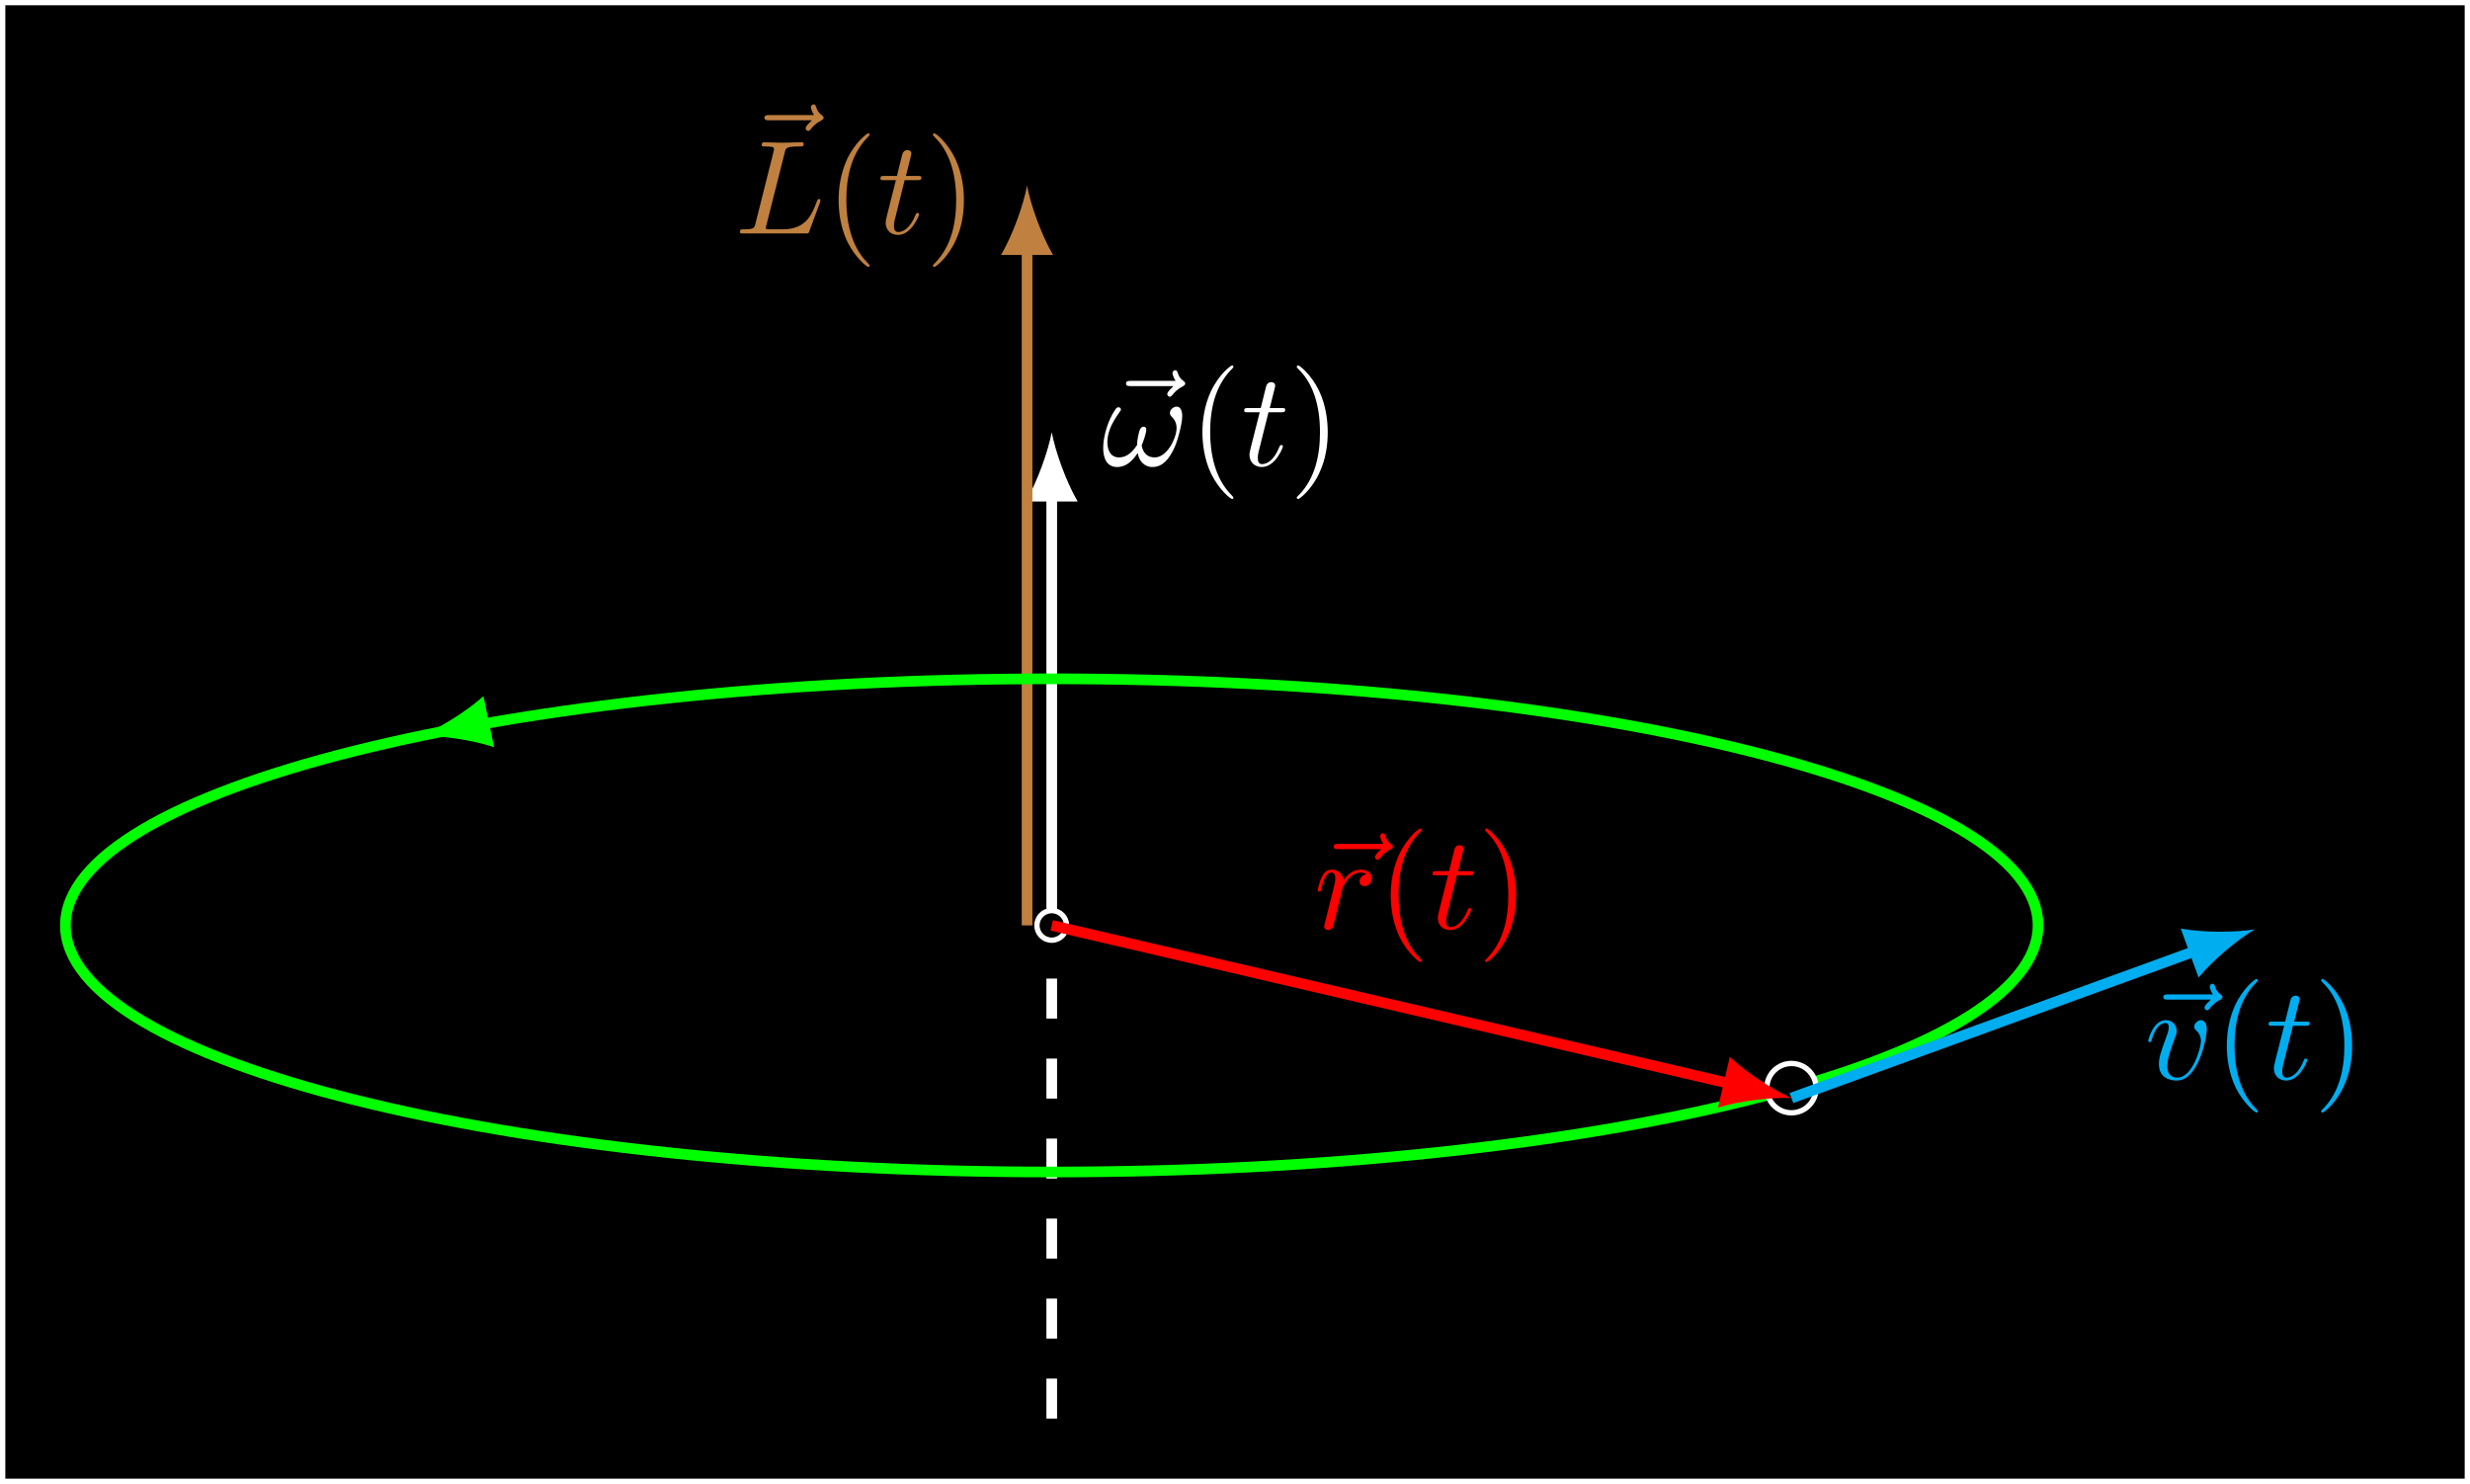
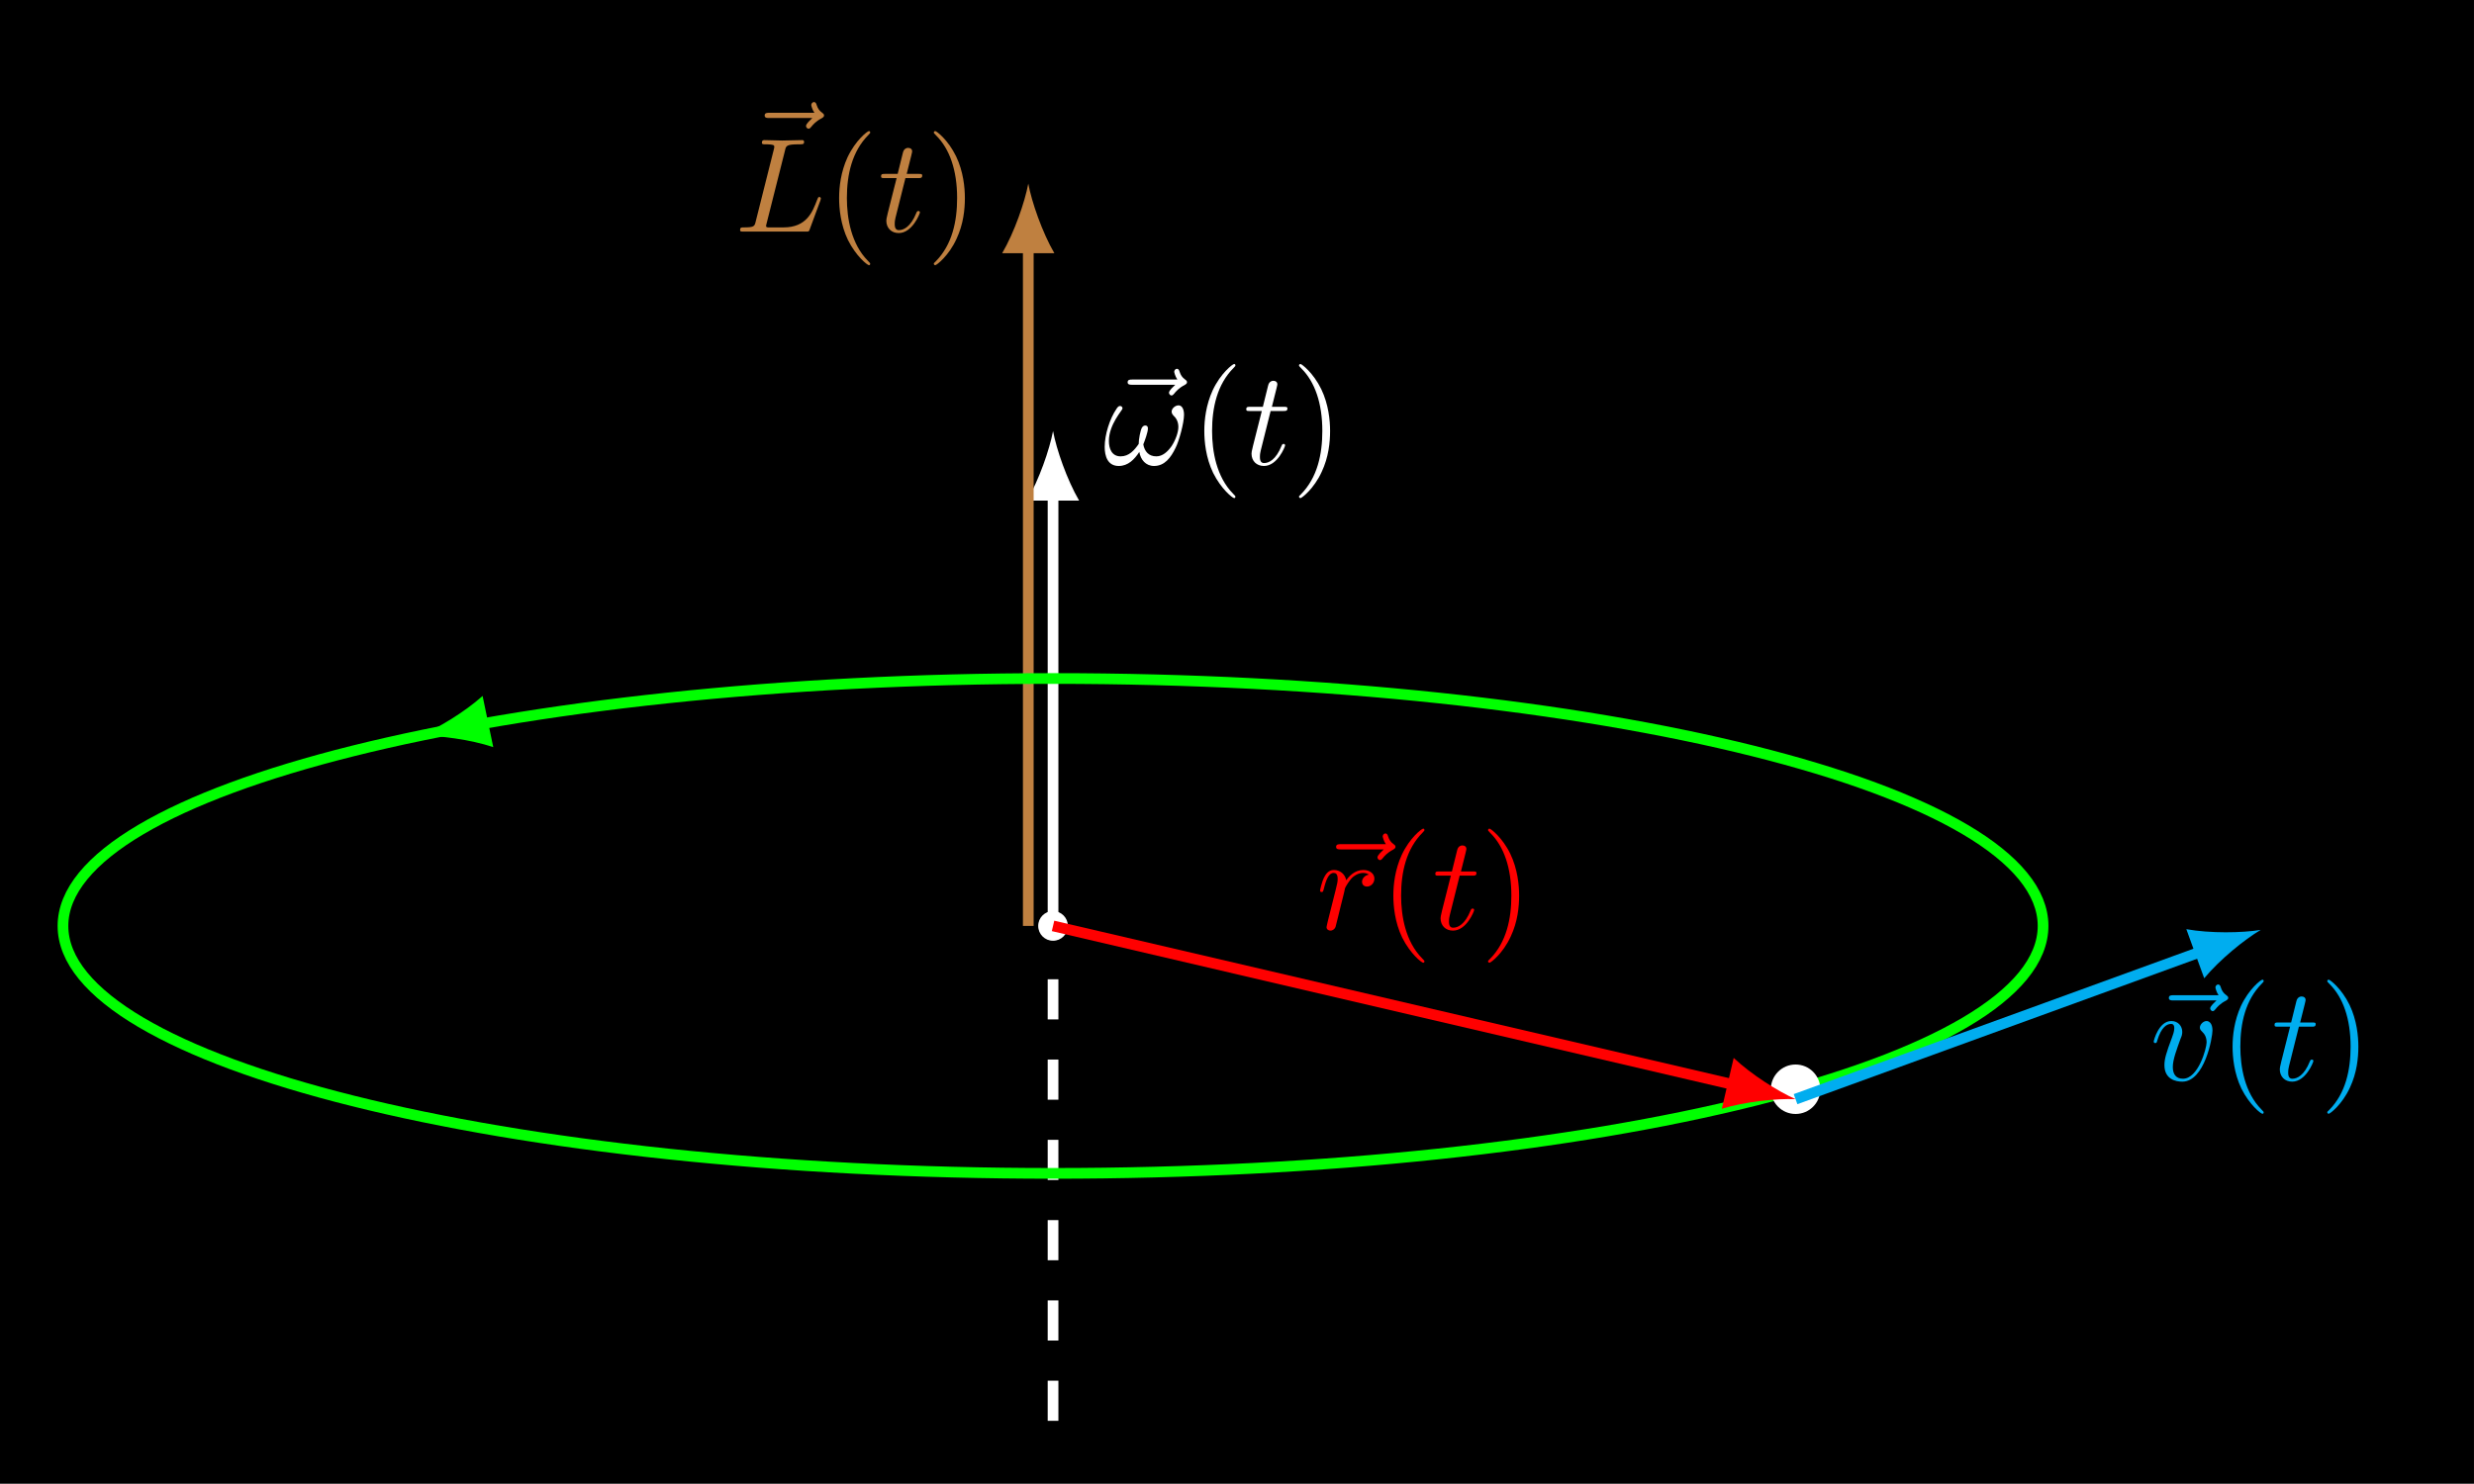
- <svg xmlns="http://www.w3.org/2000/svg" xmlns:xlink="http://www.w3.org/1999/xlink" width="184.568pt" height="110.886pt" viewBox="0 0 184.568 110.886" version="1.1">
+ <svg xmlns="http://www.w3.org/2000/svg" xmlns:xlink="http://www.w3.org/1999/xlink" width="184.169pt" height="110.487pt" viewBox="0 0 184.169 110.487" version="1.1">
  <defs>
    <g>
      <symbol overflow="visible" id="glyph0-0">
        <path style="stroke:none;" d="" />
      </symbol>
      <symbol overflow="visible" id="glyph0-1">
        <path style="stroke:none;" d="M 5.359 -5.938 C 5.219 -5.797 4.891 -5.516 4.891 -5.344 C 4.891 -5.25 4.984 -5.141 5.078 -5.141 C 5.172 -5.141 5.219 -5.219 5.281 -5.281 C 5.391 -5.422 5.625 -5.703 6.062 -5.922 C 6.125 -5.969 6.234 -6.016 6.234 -6.125 C 6.234 -6.234 6.156 -6.281 6.094 -6.328 C 5.875 -6.484 5.766 -6.656 5.688 -6.891 C 5.656 -6.984 5.625 -7.125 5.484 -7.125 C 5.344 -7.125 5.281 -6.984 5.281 -6.906 C 5.281 -6.859 5.359 -6.547 5.516 -6.328 L 2.156 -6.328 C 2 -6.328 1.812 -6.328 1.812 -6.125 C 1.812 -5.938 2 -5.938 2.156 -5.938 Z M 5.359 -5.938 " />
      </symbol>
      <symbol overflow="visible" id="glyph0-2">
        <path style="stroke:none;" d="M 6.031 -3.703 C 6.031 -4.156 5.859 -4.406 5.625 -4.406 C 5.375 -4.406 5.109 -4.172 5.109 -3.938 C 5.109 -3.844 5.156 -3.734 5.25 -3.641 C 5.422 -3.484 5.609 -3.219 5.609 -2.797 C 5.609 -2.406 5.406 -1.828 5.109 -1.375 C 4.812 -0.953 4.438 -0.609 3.969 -0.609 C 3.406 -0.609 3.094 -0.969 3 -1.5 C 3.109 -1.766 3.344 -2.406 3.344 -2.688 C 3.344 -2.797 3.297 -2.906 3.156 -2.906 C 3.078 -2.906 2.969 -2.875 2.891 -2.734 C 2.781 -2.531 2.656 -1.891 2.656 -1.531 C 2.328 -1.062 1.938 -0.609 1.312 -0.609 C 0.641 -0.609 0.438 -1.203 0.438 -1.75 C 0.438 -3 1.453 -4.047 1.453 -4.172 C 1.453 -4.281 1.375 -4.359 1.266 -4.359 C 1.141 -4.359 1.062 -4.234 1 -4.141 C 0.5 -3.406 0.125 -2.219 0.125 -1.312 C 0.125 -0.625 0.344 0.109 1.172 0.109 C 1.875 0.109 2.344 -0.391 2.703 -0.938 C 2.797 -0.359 3.188 0.109 3.797 0.109 C 4.578 0.109 5.047 -0.5 5.406 -1.25 C 5.656 -1.734 6.031 -3.094 6.031 -3.703 Z M 6.031 -3.703 " />
      </symbol>
      <symbol overflow="visible" id="glyph0-3">
        <path style="stroke:none;" d="M 2.047 -3.984 L 2.984 -3.984 C 3.188 -3.984 3.297 -3.984 3.297 -4.188 C 3.297 -4.297 3.188 -4.297 3.016 -4.297 L 2.141 -4.297 C 2.5 -5.719 2.547 -5.906 2.547 -5.969 C 2.547 -6.141 2.422 -6.234 2.25 -6.234 C 2.219 -6.234 1.938 -6.234 1.859 -5.875 L 1.469 -4.297 L 0.531 -4.297 C 0.328 -4.297 0.234 -4.297 0.234 -4.109 C 0.234 -3.984 0.312 -3.984 0.516 -3.984 L 1.391 -3.984 C 0.672 -1.156 0.625 -0.984 0.625 -0.812 C 0.625 -0.266 1 0.109 1.547 0.109 C 2.562 0.109 3.125 -1.344 3.125 -1.422 C 3.125 -1.531 3.047 -1.531 3.016 -1.531 C 2.922 -1.531 2.906 -1.5 2.859 -1.391 C 2.438 -0.344 1.906 -0.109 1.562 -0.109 C 1.359 -0.109 1.25 -0.234 1.25 -0.562 C 1.25 -0.812 1.281 -0.875 1.312 -1.047 Z M 2.047 -3.984 " />
      </symbol>
      <symbol overflow="visible" id="glyph0-4">
        <path style="stroke:none;" d="M 3.734 -6.031 C 3.812 -6.391 3.844 -6.5 4.781 -6.5 C 5.078 -6.5 5.156 -6.5 5.156 -6.688 C 5.156 -6.812 5.047 -6.812 5 -6.812 C 4.672 -6.812 3.859 -6.781 3.531 -6.781 C 3.234 -6.781 2.5 -6.812 2.203 -6.812 C 2.141 -6.812 2.016 -6.812 2.016 -6.609 C 2.016 -6.5 2.109 -6.5 2.297 -6.5 C 2.312 -6.5 2.5 -6.5 2.672 -6.484 C 2.844 -6.453 2.938 -6.453 2.938 -6.312 C 2.938 -6.281 2.938 -6.25 2.906 -6.125 L 1.562 -0.781 C 1.469 -0.391 1.453 -0.312 0.656 -0.312 C 0.484 -0.312 0.391 -0.312 0.391 -0.109 C 0.391 0 0.484 0 0.656 0 L 5.281 0 C 5.516 0 5.516 0 5.578 -0.172 L 6.375 -2.328 C 6.406 -2.438 6.406 -2.453 6.406 -2.469 C 6.406 -2.5 6.375 -2.578 6.297 -2.578 C 6.203 -2.578 6.188 -2.516 6.125 -2.359 C 5.781 -1.453 5.344 -0.312 3.625 -0.312 L 2.688 -0.312 C 2.547 -0.312 2.516 -0.312 2.469 -0.312 C 2.359 -0.328 2.328 -0.344 2.328 -0.422 C 2.328 -0.453 2.328 -0.469 2.375 -0.641 Z M 3.734 -6.031 " />
      </symbol>
      <symbol overflow="visible" id="glyph0-5">
        <path style="stroke:none;" d="M 0.875 -0.594 C 0.844 -0.438 0.781 -0.203 0.781 -0.156 C 0.781 0.016 0.922 0.109 1.078 0.109 C 1.203 0.109 1.375 0.031 1.453 -0.172 C 1.469 -0.203 1.797 -1.562 1.844 -1.75 C 1.922 -2.078 2.109 -2.766 2.156 -3.047 C 2.203 -3.172 2.484 -3.641 2.719 -3.859 C 2.797 -3.922 3.094 -4.188 3.516 -4.188 C 3.781 -4.188 3.922 -4.062 3.938 -4.062 C 3.641 -4.016 3.422 -3.781 3.422 -3.516 C 3.422 -3.359 3.531 -3.172 3.797 -3.172 C 4.062 -3.172 4.344 -3.406 4.344 -3.766 C 4.344 -4.109 4.031 -4.406 3.516 -4.406 C 2.875 -4.406 2.438 -3.922 2.25 -3.641 C 2.156 -4.094 1.797 -4.406 1.328 -4.406 C 0.875 -4.406 0.688 -4.016 0.594 -3.844 C 0.422 -3.5 0.297 -2.906 0.297 -2.875 C 0.297 -2.766 0.391 -2.766 0.406 -2.766 C 0.516 -2.766 0.516 -2.781 0.578 -3 C 0.75 -3.703 0.953 -4.188 1.312 -4.188 C 1.469 -4.188 1.609 -4.109 1.609 -3.734 C 1.609 -3.516 1.578 -3.406 1.453 -2.891 Z M 0.875 -0.594 " />
      </symbol>
      <symbol overflow="visible" id="glyph0-6">
        <path style="stroke:none;" d="M 4.672 -3.703 C 4.672 -4.25 4.406 -4.406 4.234 -4.406 C 3.984 -4.406 3.734 -4.141 3.734 -3.922 C 3.734 -3.797 3.781 -3.734 3.891 -3.625 C 4.109 -3.422 4.234 -3.172 4.234 -2.812 C 4.234 -2.391 3.625 -0.109 2.469 -0.109 C 1.953 -0.109 1.719 -0.453 1.719 -0.984 C 1.719 -1.531 2 -2.266 2.297 -3.094 C 2.375 -3.266 2.422 -3.406 2.422 -3.594 C 2.422 -4.031 2.109 -4.406 1.609 -4.406 C 0.672 -4.406 0.297 -2.953 0.297 -2.875 C 0.297 -2.766 0.391 -2.766 0.406 -2.766 C 0.516 -2.766 0.516 -2.797 0.562 -2.953 C 0.859 -3.953 1.281 -4.188 1.578 -4.188 C 1.656 -4.188 1.828 -4.188 1.828 -3.875 C 1.828 -3.625 1.719 -3.344 1.656 -3.172 C 1.219 -2.016 1.094 -1.562 1.094 -1.125 C 1.094 -0.047 1.969 0.109 2.422 0.109 C 4.094 0.109 4.672 -3.188 4.672 -3.703 Z M 4.672 -3.703 " />
      </symbol>
      <symbol overflow="visible" id="glyph1-0">
        <path style="stroke:none;" d="" />
      </symbol>
      <symbol overflow="visible" id="glyph1-1">
        <path style="stroke:none;" d="M 3.297 2.391 C 3.297 2.359 3.297 2.344 3.125 2.172 C 1.891 0.922 1.562 -0.969 1.562 -2.5 C 1.562 -4.234 1.938 -5.969 3.172 -7.203 C 3.297 -7.328 3.297 -7.344 3.297 -7.375 C 3.297 -7.453 3.266 -7.484 3.203 -7.484 C 3.094 -7.484 2.203 -6.797 1.609 -5.531 C 1.109 -4.438 0.984 -3.328 0.984 -2.5 C 0.984 -1.719 1.094 -0.516 1.641 0.625 C 2.25 1.844 3.094 2.5 3.203 2.5 C 3.266 2.5 3.297 2.469 3.297 2.391 Z M 3.297 2.391 " />
      </symbol>
      <symbol overflow="visible" id="glyph1-2">
        <path style="stroke:none;" d="M 2.875 -2.5 C 2.875 -3.266 2.766 -4.469 2.219 -5.609 C 1.625 -6.828 0.766 -7.484 0.672 -7.484 C 0.609 -7.484 0.562 -7.438 0.562 -7.375 C 0.562 -7.344 0.562 -7.328 0.75 -7.141 C 1.734 -6.156 2.297 -4.578 2.297 -2.5 C 2.297 -0.781 1.938 0.969 0.703 2.219 C 0.562 2.344 0.562 2.359 0.562 2.391 C 0.562 2.453 0.609 2.5 0.672 2.5 C 0.766 2.5 1.672 1.812 2.25 0.547 C 2.766 -0.547 2.875 -1.656 2.875 -2.5 Z M 2.875 -2.5 " />
      </symbol>
    </g>
    <clipPath id="clip1">
-       <path d="M 0 0 L 184.566 0 L 184.566 110.887 L 0 110.887 Z M 0 0 " />
+       <path d="M 0 0 L 184.168 0 L 184.168 110.488 L 0 110.488 Z M 0 0 " />
    </clipPath>
  </defs>
  <g id="surface1">
    <g clip-path="url(#clip1)" clip-rule="nonzero">
-       <path style="fill-rule:nonzero;fill:rgb(0%,0%,0%);fill-opacity:1;stroke-width:0.399;stroke-linecap:butt;stroke-linejoin:miter;stroke:rgb(100%,100%,100%);stroke-opacity:1;stroke-miterlimit:10;" d="M -78.389 32.161 L -78.389 142.654 L 105.783 142.654 L 105.783 32.161 Z M -78.389 32.161 " transform="matrix(1,0,0,-1,78.588,142.849)" />
+       <path style=" stroke:none;fill-rule:nonzero;fill:rgb(0%,0%,0%);fill-opacity:1;" d="M 0 110.484 L 0 -0.004 L 184.172 -0.004 L 184.172 110.484 Z M 0 110.484 " />
    </g>
-     <path style="fill:none;stroke-width:0.797;stroke-linecap:butt;stroke-linejoin:miter;stroke:rgb(100%,100%,100%);stroke-opacity:1;stroke-dasharray:2.989,2.989;stroke-miterlimit:10;" d="M 0.002 36.849 L 0.002 73.701 " transform="matrix(1,0,0,-1,78.588,142.849)" />
-     <path style="fill:none;stroke-width:0.797;stroke-linecap:butt;stroke-linejoin:miter;stroke:rgb(100%,100%,100%);stroke-opacity:1;stroke-miterlimit:10;" d="M 0.002 73.701 L 0.002 105.892 " transform="matrix(1,0,0,-1,78.588,142.849)" />
-     <path style=" stroke:none;fill-rule:nonzero;fill:rgb(100%,100%,100%);fill-opacity:1;" d="M 78.59 32.297 C 78.328 33.676 77.551 35.922 76.645 37.477 L 80.531 37.477 C 79.625 35.922 78.848 33.676 78.59 32.297 " />
+     <path style="fill:none;stroke-width:0.797;stroke-linecap:butt;stroke-linejoin:miter;stroke:rgb(100%,100%,100%);stroke-opacity:1;stroke-dasharray:2.989,2.989;stroke-miterlimit:10;" d="M 0.002 36.852 L 0.002 73.704 " transform="matrix(1,0,0,-1,78.389,142.649)" />
+     <path style="fill:none;stroke-width:0.797;stroke-linecap:butt;stroke-linejoin:miter;stroke:rgb(100%,100%,100%);stroke-opacity:1;stroke-miterlimit:10;" d="M 0.002 73.704 L 0.002 105.891 " transform="matrix(1,0,0,-1,78.389,142.649)" />
+     <path style=" stroke:none;fill-rule:nonzero;fill:rgb(100%,100%,100%);fill-opacity:1;" d="M 78.391 32.098 C 78.129 33.477 77.352 35.723 76.445 37.277 L 80.332 37.277 C 79.426 35.723 78.648 33.477 78.391 32.098 " />
    <g style="fill:rgb(100%,100%,100%);fill-opacity:1;">
-       <use xlink:href="#glyph0-1" x="82.33" y="34.788" />
+       <use xlink:href="#glyph0-1" x="82.13" y="34.589" />
    </g>
    <g style="fill:rgb(100%,100%,100%);fill-opacity:1;">
-       <use xlink:href="#glyph0-2" x="82.31" y="34.788" />
+       <use xlink:href="#glyph0-2" x="82.11" y="34.589" />
    </g>
    <g style="fill:rgb(100%,100%,100%);fill-opacity:1;">
-       <use xlink:href="#glyph1-1" x="88.866" y="34.788" />
+       <use xlink:href="#glyph1-1" x="88.667" y="34.589" />
    </g>
    <g style="fill:rgb(100%,100%,100%);fill-opacity:1;">
-       <use xlink:href="#glyph0-3" x="92.74" y="34.788" />
+       <use xlink:href="#glyph0-3" x="92.541" y="34.589" />
    </g>
    <g style="fill:rgb(100%,100%,100%);fill-opacity:1;">
-       <use xlink:href="#glyph1-2" x="96.338" y="34.788" />
+       <use xlink:href="#glyph1-2" x="96.139" y="34.589" />
    </g>
-     <path style="fill:none;stroke-width:0.797;stroke-linecap:butt;stroke-linejoin:miter;stroke:rgb(75%,50%,25%);stroke-opacity:1;stroke-miterlimit:10;" d="M -1.842 73.701 L -1.842 124.314 " transform="matrix(1,0,0,-1,78.588,142.849)" />
-     <path style=" stroke:none;fill-rule:nonzero;fill:rgb(75%,50%,25%);fill-opacity:1;" d="M 76.746 13.871 C 76.488 15.254 75.711 17.496 74.801 19.051 L 78.688 19.051 C 77.781 17.496 77.004 15.254 76.746 13.871 " />
+     <path style="fill:none;stroke-width:0.797;stroke-linecap:butt;stroke-linejoin:miter;stroke:rgb(75%,50%,25%);stroke-opacity:1;stroke-miterlimit:10;" d="M -1.842 73.704 L -1.842 124.317 " transform="matrix(1,0,0,-1,78.389,142.649)" />
+     <path style=" stroke:none;fill-rule:nonzero;fill:rgb(75%,50%,25%);fill-opacity:1;" d="M 76.547 13.672 C 76.289 15.051 75.512 17.297 74.605 18.852 L 78.488 18.852 C 77.582 17.297 76.805 15.051 76.547 13.672 " />
    <g style="fill:rgb(75%,50%,25%);fill-opacity:1;">
-       <use xlink:href="#glyph0-1" x="55.31" y="14.927" />
+       <use xlink:href="#glyph0-1" x="55.111" y="14.726" />
    </g>
    <g style="fill:rgb(75%,50%,25%);fill-opacity:1;">
-       <use xlink:href="#glyph0-4" x="54.9" y="17.445" />
+       <use xlink:href="#glyph0-4" x="54.701" y="17.245" />
    </g>
    <g style="fill:rgb(75%,50%,25%);fill-opacity:1;">
-       <use xlink:href="#glyph1-1" x="61.68" y="17.445" />
+       <use xlink:href="#glyph1-1" x="61.481" y="17.245" />
    </g>
    <g style="fill:rgb(75%,50%,25%);fill-opacity:1;">
-       <use xlink:href="#glyph0-3" x="65.554" y="17.445" />
+       <use xlink:href="#glyph0-3" x="65.355" y="17.245" />
    </g>
    <g style="fill:rgb(75%,50%,25%);fill-opacity:1;">
-       <use xlink:href="#glyph1-2" x="69.152" y="17.445" />
+       <use xlink:href="#glyph1-2" x="68.953" y="17.245" />
    </g>
-     <path style="fill-rule:nonzero;fill:rgb(0%,0%,0%);fill-opacity:1;stroke-width:0.399;stroke-linecap:butt;stroke-linejoin:miter;stroke:rgb(100%,100%,100%);stroke-opacity:1;stroke-miterlimit:10;" d="M 1.107 73.701 C 1.107 74.314 0.611 74.806 0.002 74.806 C -0.611 74.806 -1.104 74.314 -1.104 73.701 C -1.104 73.091 -0.611 72.595 0.002 72.595 C 0.611 72.595 1.107 73.091 1.107 73.701 Z M 1.107 73.701 " transform="matrix(1,0,0,-1,78.588,142.849)" />
-     <path style="fill:none;stroke-width:0.797;stroke-linecap:butt;stroke-linejoin:miter;stroke:rgb(0%,100%,0%);stroke-opacity:1;stroke-miterlimit:10;" d="M 73.701 73.701 C 73.701 83.876 40.705 92.126 0.002 92.126 C -40.705 92.126 -73.701 83.876 -73.701 73.701 C -73.701 63.525 -40.705 55.275 0.002 55.275 C 40.705 55.275 73.701 63.525 73.701 73.701 Z M 73.701 73.701 " transform="matrix(1,0,0,-1,78.588,142.849)" />
-     <path style=" stroke:none;fill-rule:nonzero;fill:rgb(0%,100%,0%);fill-opacity:1;" d="M 31.441 54.984 C 32.848 54.957 35.207 55.262 36.918 55.832 L 36.125 52.02 C 34.785 53.227 32.742 54.449 31.441 54.984 " />
-     <path style="fill-rule:nonzero;fill:rgb(0%,0%,0%);fill-opacity:1;stroke-width:0.399;stroke-linecap:butt;stroke-linejoin:miter;stroke:rgb(100%,100%,100%);stroke-opacity:1;stroke-miterlimit:10;" d="M 57.119 61.54 C 57.119 62.56 56.295 63.384 55.275 63.384 C 54.26 63.384 53.435 62.56 53.435 61.54 C 53.435 60.525 54.26 59.697 55.275 59.697 C 56.295 59.697 57.119 60.525 57.119 61.54 Z M 57.119 61.54 " transform="matrix(1,0,0,-1,78.588,142.849)" />
-     <path style="fill:none;stroke-width:0.797;stroke-linecap:butt;stroke-linejoin:miter;stroke:rgb(100%,0%,0%);stroke-opacity:1;stroke-miterlimit:10;" d="M 0.002 73.701 L 50.732 61.865 " transform="matrix(1,0,0,-1,78.588,142.849)" />
-     <path style=" stroke:none;fill-rule:nonzero;fill:rgb(100%,0%,0%);fill-opacity:1;" d="M 133.863 82.047 C 132.578 81.48 130.566 80.211 129.258 78.973 L 128.375 82.762 C 130.094 82.23 132.461 81.984 133.863 82.047 " />
+     <path style=" stroke:none;fill-rule:nonzero;fill:rgb(100%,100%,100%);fill-opacity:1;" d="M 79.496 68.945 C 79.496 68.336 79 67.84 78.391 67.84 C 77.777 67.84 77.285 68.336 77.285 68.945 C 77.285 69.559 77.777 70.051 78.391 70.051 C 79 70.051 79.496 69.559 79.496 68.945 Z M 79.496 68.945 " />
+     <path style="fill:none;stroke-width:0.797;stroke-linecap:butt;stroke-linejoin:miter;stroke:rgb(0%,100%,0%);stroke-opacity:1;stroke-miterlimit:10;" d="M 73.701 73.704 C 73.701 83.879 40.705 92.126 0.002 92.126 C -40.705 92.126 -73.701 83.879 -73.701 73.704 C -73.701 63.524 -40.705 55.278 0.002 55.278 C 40.705 55.278 73.701 63.524 73.701 73.704 Z M 73.701 73.704 " transform="matrix(1,0,0,-1,78.389,142.649)" />
+     <path style=" stroke:none;fill-rule:nonzero;fill:rgb(0%,100%,0%);fill-opacity:1;" d="M 31.242 54.785 C 32.648 54.758 35.008 55.059 36.719 55.633 L 35.926 51.82 C 34.586 53.027 32.543 54.25 31.242 54.785 " />
+     <path style=" stroke:none;fill-rule:nonzero;fill:rgb(100%,100%,100%);fill-opacity:1;" d="M 135.508 81.109 C 135.508 80.09 134.684 79.266 133.664 79.266 C 132.648 79.266 131.824 80.09 131.824 81.109 C 131.824 82.125 132.648 82.949 133.664 82.949 C 134.684 82.949 135.508 82.125 135.508 81.109 Z M 135.508 81.109 " />
+     <path style="fill:none;stroke-width:0.797;stroke-linecap:butt;stroke-linejoin:miter;stroke:rgb(100%,0%,0%);stroke-opacity:1;stroke-miterlimit:10;" d="M 0.002 73.704 L 50.732 61.864 " transform="matrix(1,0,0,-1,78.389,142.649)" />
+     <path style=" stroke:none;fill-rule:nonzero;fill:rgb(100%,0%,0%);fill-opacity:1;" d="M 133.664 81.844 C 132.379 81.277 130.367 80.012 129.059 78.773 L 128.176 82.559 C 129.895 82.031 132.262 81.785 133.664 81.844 " />
    <g style="fill:rgb(100%,0%,0%);fill-opacity:1;">
-       <use xlink:href="#glyph0-1" x="97.849" y="69.388" />
+       <use xlink:href="#glyph0-1" x="97.65" y="69.187" />
    </g>
    <g style="fill:rgb(100%,0%,0%);fill-opacity:1;">
-       <use xlink:href="#glyph0-5" x="98.168" y="69.388" />
+       <use xlink:href="#glyph0-5" x="97.969" y="69.187" />
    </g>
    <g style="fill:rgb(100%,0%,0%);fill-opacity:1;">
-       <use xlink:href="#glyph1-1" x="102.938" y="69.388" />
+       <use xlink:href="#glyph1-1" x="102.739" y="69.187" />
    </g>
    <g style="fill:rgb(100%,0%,0%);fill-opacity:1;">
-       <use xlink:href="#glyph0-3" x="106.813" y="69.388" />
+       <use xlink:href="#glyph0-3" x="106.614" y="69.187" />
    </g>
    <g style="fill:rgb(100%,0%,0%);fill-opacity:1;">
-       <use xlink:href="#glyph1-2" x="110.41" y="69.388" />
+       <use xlink:href="#glyph1-2" x="110.211" y="69.187" />
    </g>
-     <path style="fill:none;stroke-width:0.797;stroke-linecap:butt;stroke-linejoin:miter;stroke:rgb(0%,67.839%,93.729%);stroke-opacity:1;stroke-miterlimit:10;" d="M 55.275 60.802 L 85.517 71.81 " transform="matrix(1,0,0,-1,78.588,142.849)" />
-     <path style=" stroke:none;fill-rule:nonzero;fill:rgb(0%,67.839%,93.729%);fill-opacity:1;" d="M 168.492 69.441 C 167.105 69.672 164.727 69.707 162.953 69.387 L 164.285 73.043 C 165.438 71.656 167.281 70.156 168.492 69.441 " />
+     <path style="fill:none;stroke-width:0.797;stroke-linecap:butt;stroke-linejoin:miter;stroke:rgb(0%,67.839%,93.729%);stroke-opacity:1;stroke-miterlimit:10;" d="M 55.275 60.805 L 85.517 71.809 " transform="matrix(1,0,0,-1,78.389,142.649)" />
+     <path style=" stroke:none;fill-rule:nonzero;fill:rgb(0%,67.839%,93.729%);fill-opacity:1;" d="M 168.293 69.242 C 166.906 69.469 164.527 69.508 162.754 69.188 L 164.086 72.844 C 165.238 71.457 167.082 69.957 168.293 69.242 " />
    <g style="fill:rgb(0%,67.839%,93.729%);fill-opacity:1;">
-       <use xlink:href="#glyph0-1" x="159.839" y="80.633" />
+       <use xlink:href="#glyph0-1" x="159.64" y="80.433" />
    </g>
    <g style="fill:rgb(0%,67.839%,93.729%);fill-opacity:1;">
-       <use xlink:href="#glyph0-6" x="160.228" y="80.633" />
+       <use xlink:href="#glyph0-6" x="160.029" y="80.433" />
    </g>
    <g style="fill:rgb(0%,67.839%,93.729%);fill-opacity:1;">
-       <use xlink:href="#glyph1-1" x="165.412" y="80.633" />
+       <use xlink:href="#glyph1-1" x="165.213" y="80.433" />
    </g>
    <g style="fill:rgb(0%,67.839%,93.729%);fill-opacity:1;">
-       <use xlink:href="#glyph0-3" x="169.287" y="80.633" />
+       <use xlink:href="#glyph0-3" x="169.087" y="80.433" />
    </g>
    <g style="fill:rgb(0%,67.839%,93.729%);fill-opacity:1;">
-       <use xlink:href="#glyph1-2" x="172.884" y="80.633" />
+       <use xlink:href="#glyph1-2" x="172.685" y="80.433" />
    </g>
  </g>
</svg>
